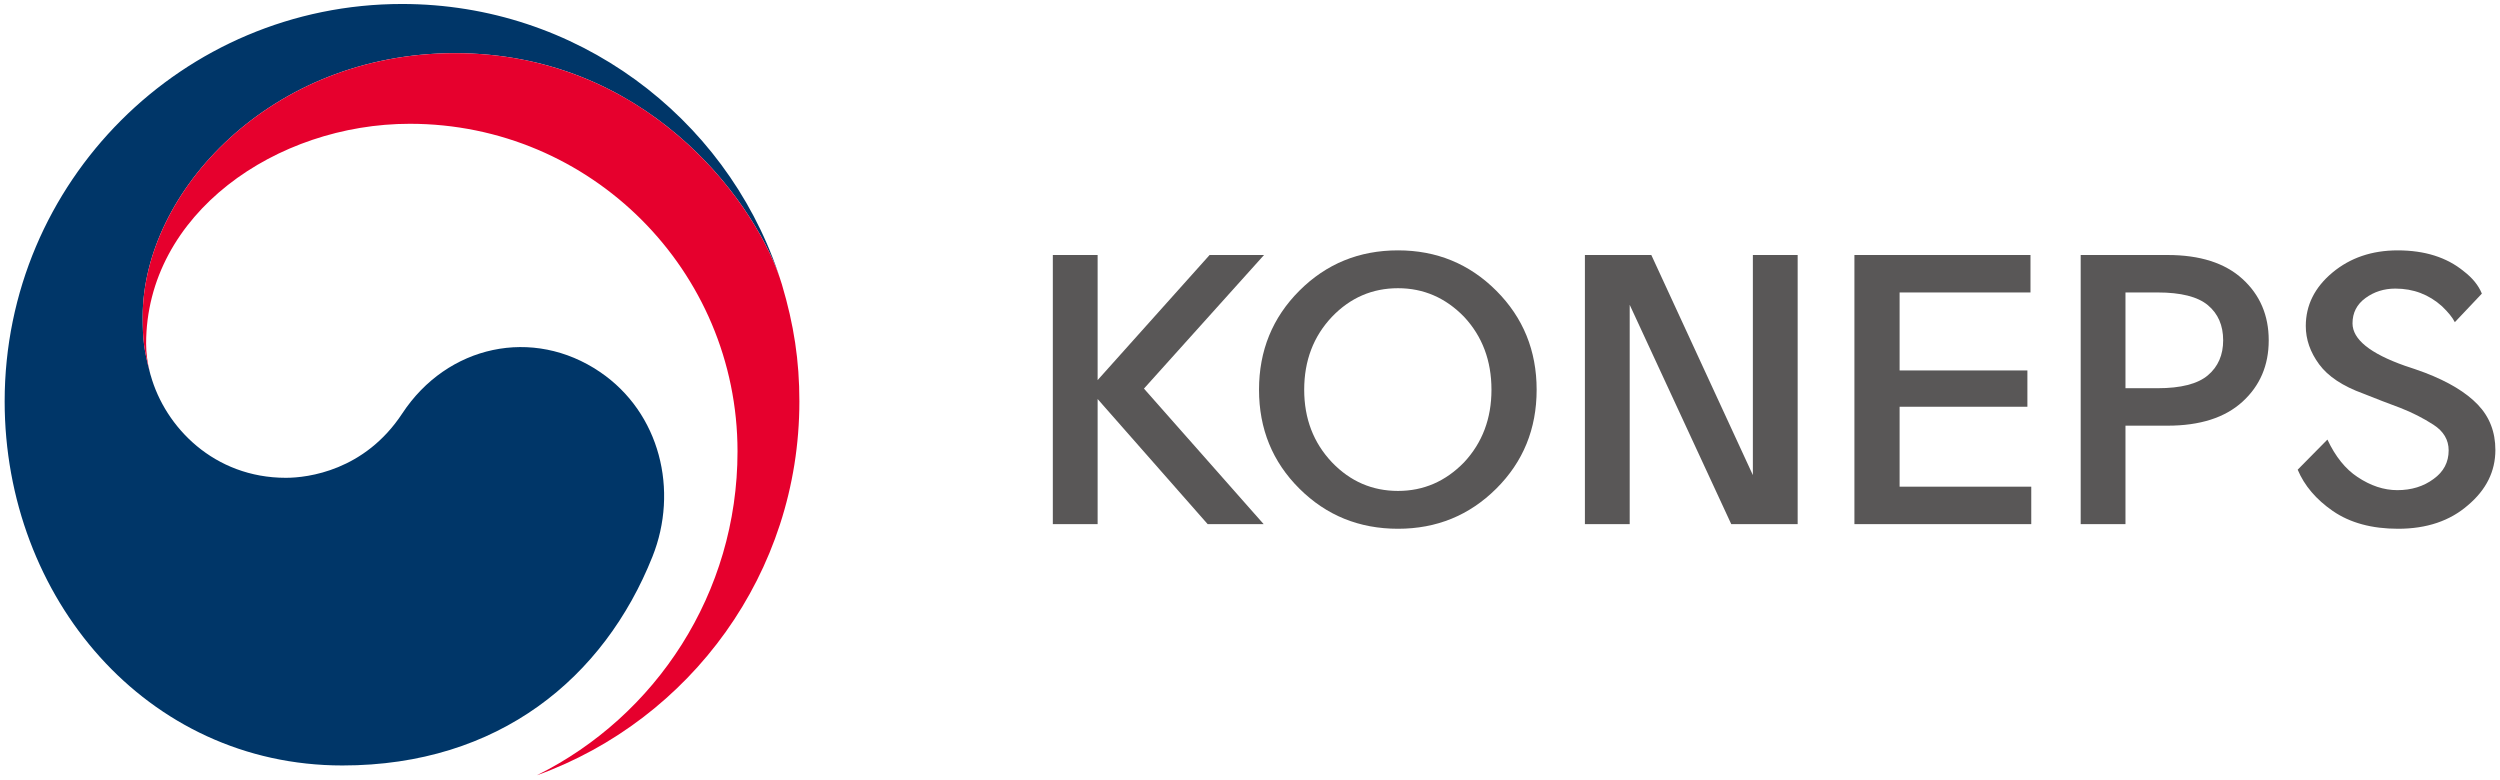
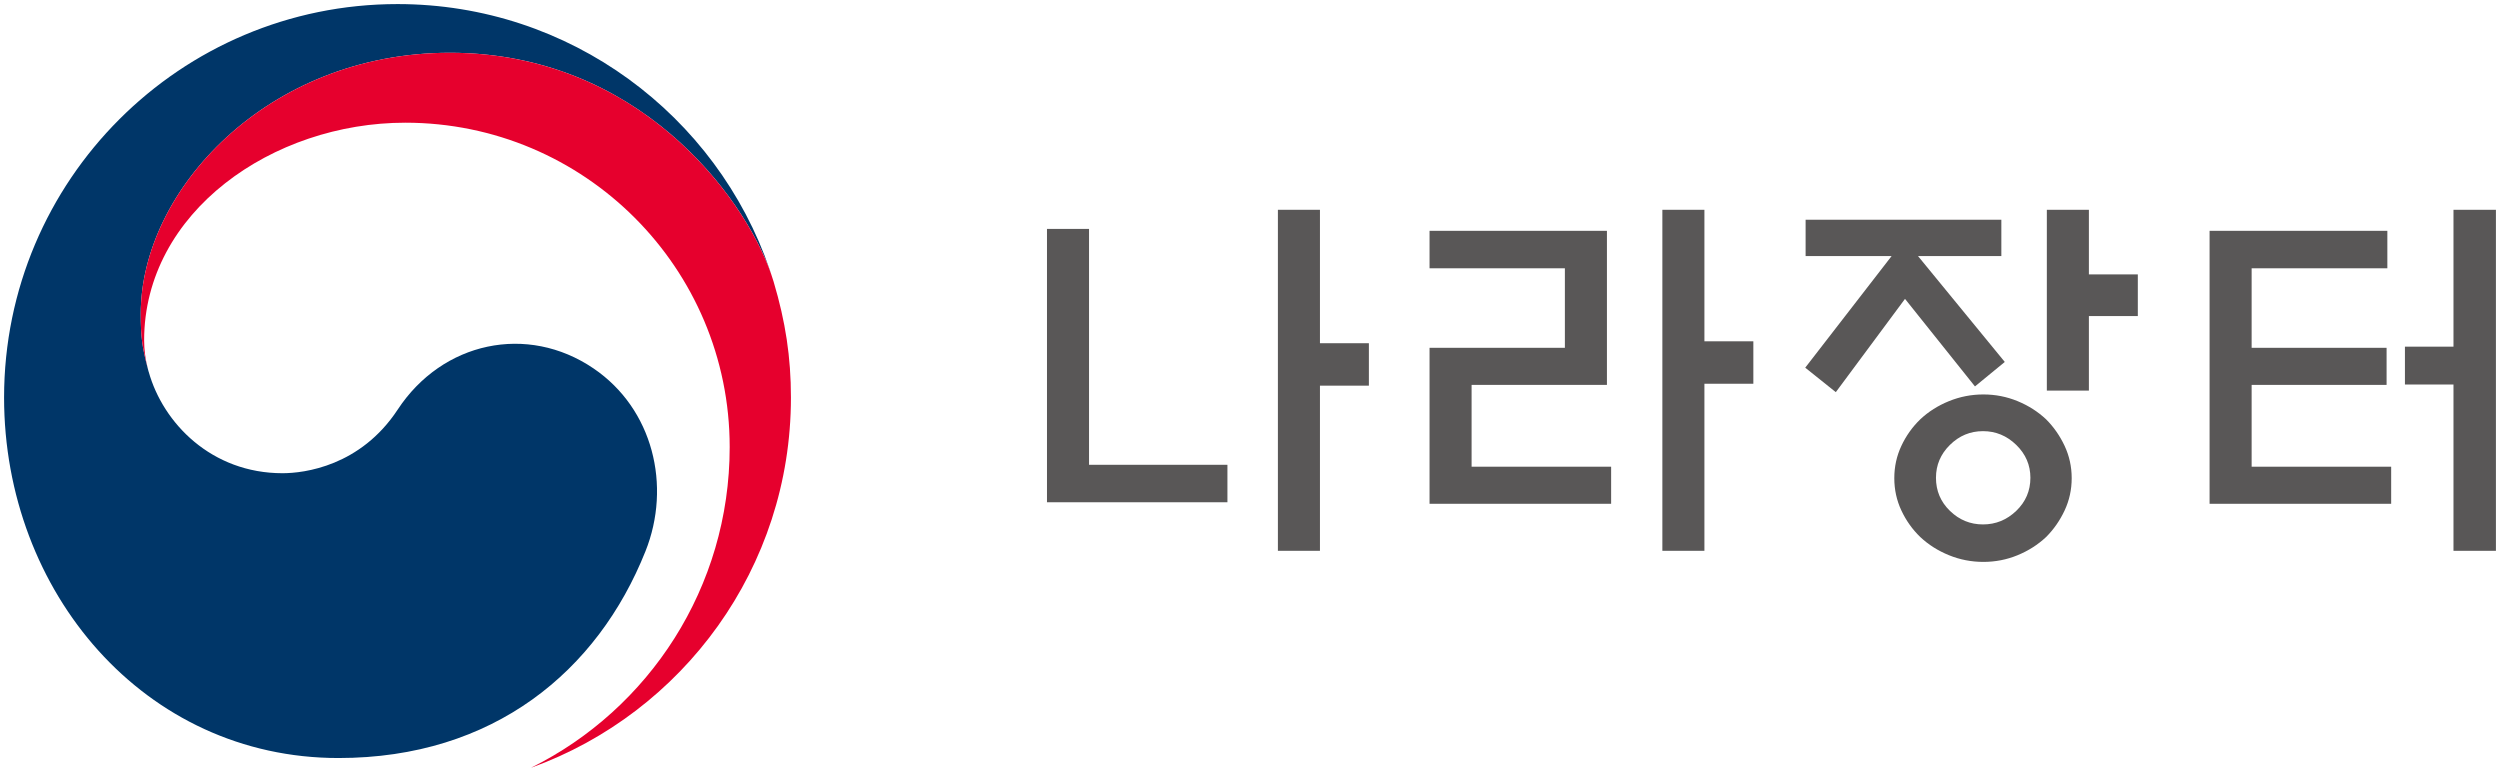
- <svg xmlns="http://www.w3.org/2000/svg" version="1.1" width="303.5" height="94.6" viewBox="0 0 303.5 94.6">
+ <svg xmlns="http://www.w3.org/2000/svg" version="1.1" width="306.532" height="94.618" viewBox="0 0 306.532 94.618">
  <defs>
    <clipPath id="clip_1">
-       <path transform="matrix(1,0,0,-1,-32.5,103.986)" d="M32.5 9.386H336V103.986H32.5Z" clip-rule="evenodd" />
+       <path transform="matrix(1,0,0,-1,-30.9861,104.0022)" d="M30.986 9.384H337.518V104.002H30.986Z" clip-rule="evenodd" />
    </clipPath>
    <clipPath id="clip_2">
-       <path transform="matrix(1,0,0,-1,-32.5,103.986)" d="M0 0H368.504V113.386H0Z" />
+       <path transform="matrix(1,0,0,-1,-30.9861,104.0022)" d="M0 0H368.504V113.386H0Z" />
    </clipPath>
  </defs>
  <g clip-path="url(#clip_1)">
    <g>
-       <path transform="matrix(1,0,0,-1,133.2515,46.1447)" d="M0 0 13.594 15.188H20.203L5.625-1.031 20.156-17.485H13.359L0-2.297V-17.485H-5.438V15.188H0Z" fill="#595757" />
+       <path transform="matrix(1,0,0,-1,161.8425,67.53639)" d="M0 0H-5.156V41.813H0V25.453H6V20.25H0ZM-11.344 10.547V5.953H-33.469V39.469H-28.313V10.547Z" fill="#595757" />
+       <path transform="matrix(1,0,0,-1,208.9831,67.53639)" d="M0 0H-5.156V41.813H0V25.688H6V20.484H0ZM-11.438 5.766H-33.703V24.891H-17.109V34.641H-33.703V39.234H-11.953V20.344H-28.547V10.313H-11.438Z" fill="#595757" />
      <g clip-path="url(#clip_2)">
-         <path transform="matrix(1,0,0,-1,169.7202,59.5983)" d="M0 0C3.094 0 5.766 1.156 8.016 3.469 10.234 5.844 11.344 8.781 11.344 12.282 11.344 15.813 10.234 18.766 8.016 21.141 5.766 23.453 3.094 24.61 0 24.61-3.125 24.61-5.797 23.453-8.016 21.141-10.266 18.766-11.391 15.813-11.391 12.282-11.391 8.781-10.266 5.844-8.016 3.469-5.797 1.156-3.125 0 0 0M0 29.204C4.688 29.204 8.664 27.57 11.93 24.305 15.194 21.039 16.828 17.031 16.828 12.282 16.828 7.531 15.194 3.531 11.93 .281 8.664-2.969 4.688-4.594 0-4.594-4.719-4.594-8.712-2.969-11.977 .281-15.242 3.531-16.875 7.531-16.875 12.282-16.875 17.031-15.242 21.039-11.977 24.305-8.712 27.57-4.719 29.204 0 29.204" fill="#595757" />
-         <path transform="matrix(1,0,0,-1,210.1733,63.6296)" d="M0 0-12.328 26.625V0H-17.766V32.672H-9.703L2.625 5.953V32.672H8.063V0Z" fill="#595757" />
-         <path transform="matrix(1,0,0,-1,246.5952,63.6296)" d="M0 0H-21.469V32.672H-.094V28.125H-15.984V18.657H-.469V14.25H-15.984V4.547H0Z" fill="#595757" />
-         <path transform="matrix(1,0,0,-1,269.8921,41.3166)" d="M0 0C0 1.812-.617 3.234-1.852 4.266-3.087 5.297-5.126 5.813-7.969 5.813H-11.859V-5.813H-7.969C-5.126-5.813-3.087-5.29-1.852-4.242-.617-3.196 0-1.781 0 0M5.531 0C5.531-3.032 4.469-5.516 2.344-7.454 .218-9.391-2.813-10.36-6.75-10.36H-11.859V-22.313H-17.297V10.359H-6.75C-2.813 10.359 .218 9.39 2.344 7.453 4.469 5.515 5.531 3.031 5.531 0" fill="#595757" />
-         <path transform="matrix(1,0,0,-1,278.939,57.0202)" d="M0 0 3.609 3.656C4.577 1.594 5.796 .078 7.266-.891 8.859-1.953 10.469-2.484 12.094-2.484 13.812-2.484 15.281-2.031 16.5-1.125 17.719-.25 18.328 .906 18.328 2.344 18.328 3.625 17.711 4.664 16.477 5.461 15.241 6.258 13.905 6.938 12.469 7.5 11.031 8.031 9.531 8.609 7.969 9.235 5.468 10.141 3.68 11.328 2.602 12.797 1.523 14.266 .984 15.813 .984 17.438 .984 19.969 2.063 22.133 4.219 23.93 6.375 25.727 9.016 26.625 12.141 26.625 15.422 26.625 18.094 25.782 20.156 24.094 21.219 23.281 21.953 22.375 22.359 21.375L19.078 17.907C18.797 18.469 18.281 19.109 17.531 19.829 15.938 21.266 14.046 21.985 11.859 21.985 10.483 21.985 9.273 21.602 8.227 20.836 7.179 20.07 6.656 19.047 6.656 17.766 6.656 15.828 8.781 14.11 13.031 12.61 13.812 12.359 14.625 12.078 15.469 11.766 18.312 10.672 20.445 9.383 21.867 7.898 23.289 6.414 24 4.578 24 2.391 24-.203 22.891-2.438 20.672-4.313 18.484-6.219 15.656-7.172 12.188-7.172 9-7.172 6.358-6.453 4.266-5.016 2.233-3.609 .813-1.938 0 0" fill="#595757" />
-         <path transform="matrix(1,0,0,-1,72.8442,45.1608)" d="M0 0C-8.131 5.525-18.545 3.272-24.012-5.038-28.579-11.981-35.469-12.845-38.139-12.845-46.835-12.845-52.789-6.725-54.553-.393H-54.559C-54.574-.332-54.585-.281-54.605-.218-54.62-.146-54.645-.078-54.661-.002-55.355 2.639-55.523 3.9-55.523 6.708-55.523 21.849-39.992 38.707-17.617 38.707 5.293 38.707 18.4 21.266 21.779 11.572 21.722 11.741 21.668 11.914 21.609 12.086 15.106 31.045-2.873 44.677-24.036 44.677-50.675 44.677-72.279 23.081-72.279-3.566-72.279-27.382-55.101-47.767-31.275-47.767-12.271-47.767 .5-37.111 6.358-22.429 9.574-14.398 7.296-4.958 0 0" fill="#003668" />
-         <path transform="matrix(1,0,0,-1,94.9229,34.529)" d="M0 0C-2.814 9.454-16.025 28.075-39.696 28.075-62.071 28.075-77.602 11.219-77.602-3.924-77.602-6.731-77.434-7.995-76.74-10.636-77.029-9.479-77.184-8.319-77.184-7.191-77.184 8.574-61.394 19.501-45.167 19.501-23.198 19.501-5.388 1.69-5.388-20.275-5.388-37.496-15.297-52.4-29.696-59.563L-29.692-59.573C-11.132-52.851 2.122-35.074 2.122-14.198 2.122-9.258 1.459-4.9 0 0" fill="#e6002d" />
+         <path transform="matrix(1,0,0,-1,256.1247,47.8958)" d="M0 0H-5.156V22.172H0V14.25H6V9.141H0ZM-7.172-10.688C-7.172-9.125-7.751-7.781-8.906-6.656-10.063-5.531-11.423-4.969-12.984-4.969-14.548-4.969-15.899-5.531-17.039-6.656-18.181-7.781-18.75-9.125-18.75-10.688-18.75-12.281-18.181-13.633-17.039-14.742-15.899-15.852-14.548-16.406-12.984-16.406-11.423-16.406-10.063-15.852-8.906-14.742-7.751-13.633-7.172-12.281-7.172-10.688M-2.109-10.734C-2.109-12.141-2.399-13.461-2.977-14.695-3.556-15.93-4.313-17.016-5.25-17.953-6.251-18.891-7.415-19.633-8.742-20.18-10.071-20.727-11.47-21-12.938-21-14.407-21-15.813-20.727-17.156-20.18-18.501-19.633-19.673-18.891-20.672-17.953-21.642-17.016-22.415-15.93-22.992-14.695-23.571-13.461-23.859-12.141-23.859-10.734-23.859-9.328-23.571-8.008-22.992-6.773-22.415-5.539-21.642-4.453-20.672-3.516-19.673-2.578-18.501-1.836-17.156-1.289-15.813-.742-14.407-.469-12.938-.469-11.47-.469-10.071-.742-8.742-1.289-7.415-1.836-6.251-2.578-5.25-3.516-4.313-4.453-3.556-5.539-2.977-6.773-2.399-8.008-2.109-9.328-2.109-10.734M-34.734 16.5V20.953H-10.734V16.5H-20.953L-10.313 3.516-13.969 .516-22.547 11.25-31.031-.188-34.781 2.813-24.188 16.5Z" fill="#595757" />
+         <path transform="matrix(1,0,0,-1,300.8288,25.7239)" d="M0 0H5.203V-41.813H0V-21.422H-5.953V-16.781H0ZM-7.641-36.047H-29.906V-2.578H-8.109V-7.172H-24.75V-16.922H-8.203V-21.469H-24.75V-31.5H-7.641Z" fill="#595757" />
+         <path transform="matrix(1,0,0,-1,72.779,45.177)" d="M0 0C-8.131 5.525-18.546 3.272-24.012-5.038-28.579-11.981-35.469-12.845-38.139-12.845-46.836-12.845-52.789-6.725-54.553-.393H-54.559C-54.574-.332-54.586-.281-54.605-.218-54.62-.146-54.645-.078-54.661-.002-55.355 2.639-55.523 3.9-55.523 6.708-55.523 21.849-39.992 38.707-17.617 38.707 5.293 38.707 18.4 21.266 21.778 11.572 21.722 11.741 21.668 11.914 21.608 12.086 15.105 31.045-2.873 44.677-24.036 44.677-50.676 44.677-72.279 23.081-72.279-3.566-72.279-27.382-55.102-47.767-31.275-47.767-12.271-47.767 .499-37.111 6.358-22.429 9.573-14.398 7.296-4.958 0 0" fill="#003668" />
+         <path transform="matrix(1,0,0,-1,94.8572,34.5452)" d="M0 0C-2.814 9.454-16.024 28.075-39.695 28.075-62.07 28.075-77.602 11.219-77.602-3.924-77.602-6.731-77.434-7.995-76.739-10.636-77.029-9.479-77.184-8.319-77.184-7.191-77.184 8.574-61.394 19.501-45.166 19.501-23.197 19.501-5.388 1.69-5.388-20.275-5.388-37.496-15.297-52.4-29.696-59.563L-29.692-59.573C-11.132-52.851 2.122-35.074 2.122-14.198 2.122-9.258 1.46-4.9 0 0" fill="#e6002d" />
      </g>
    </g>
  </g>
</svg>
